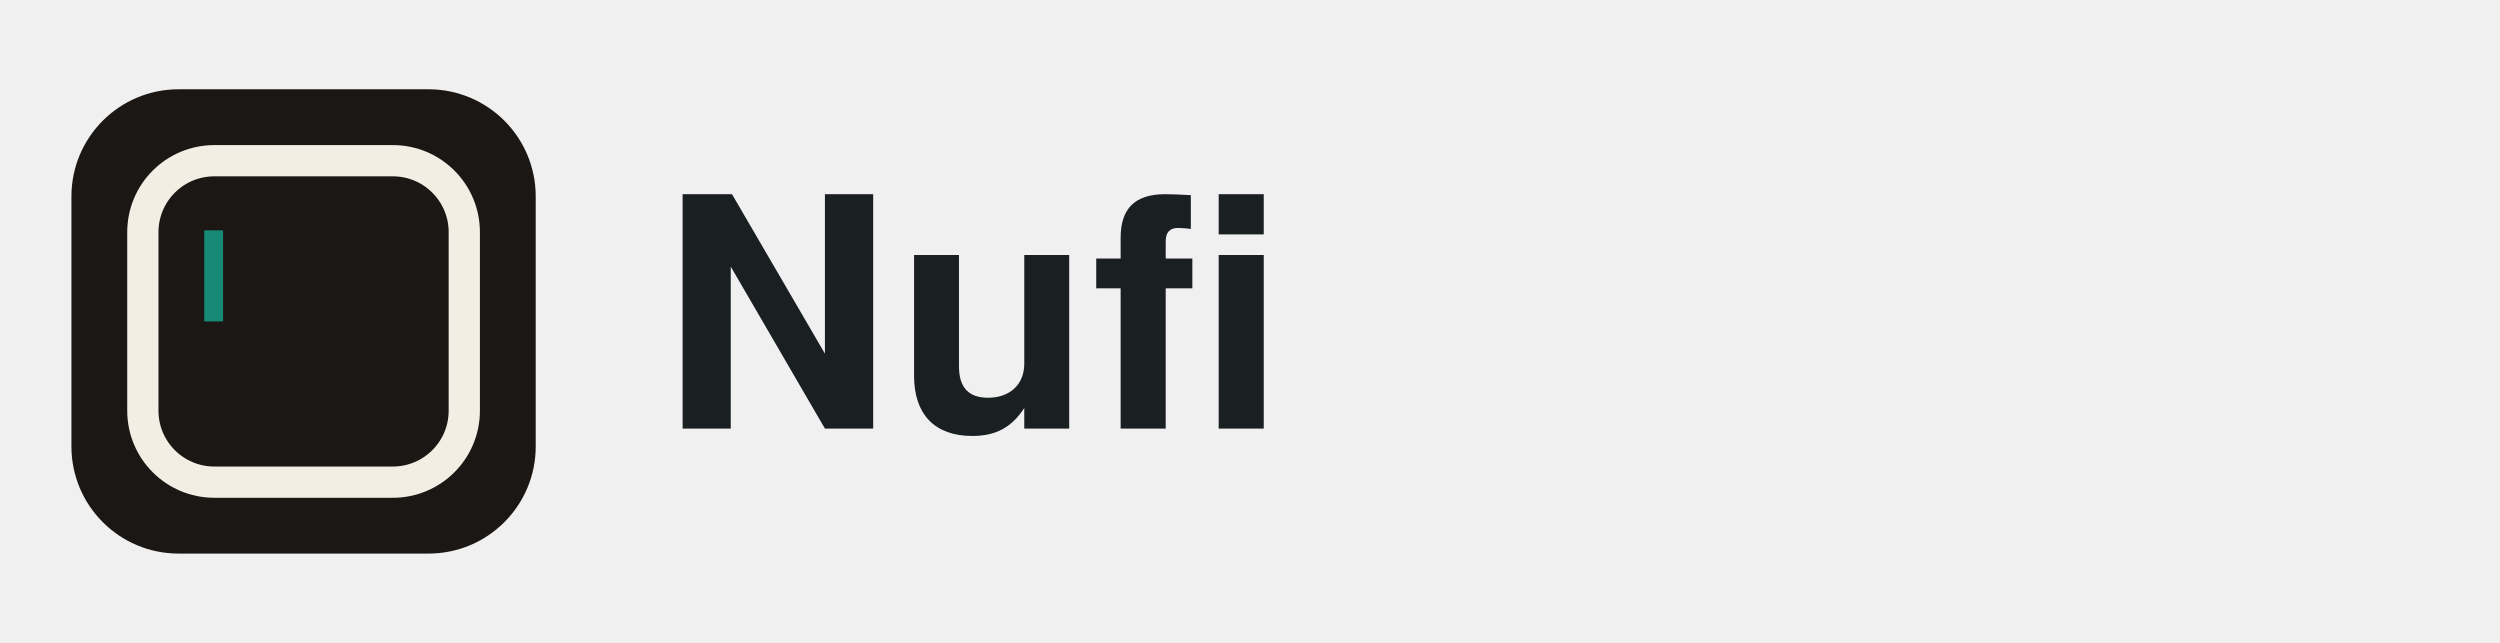
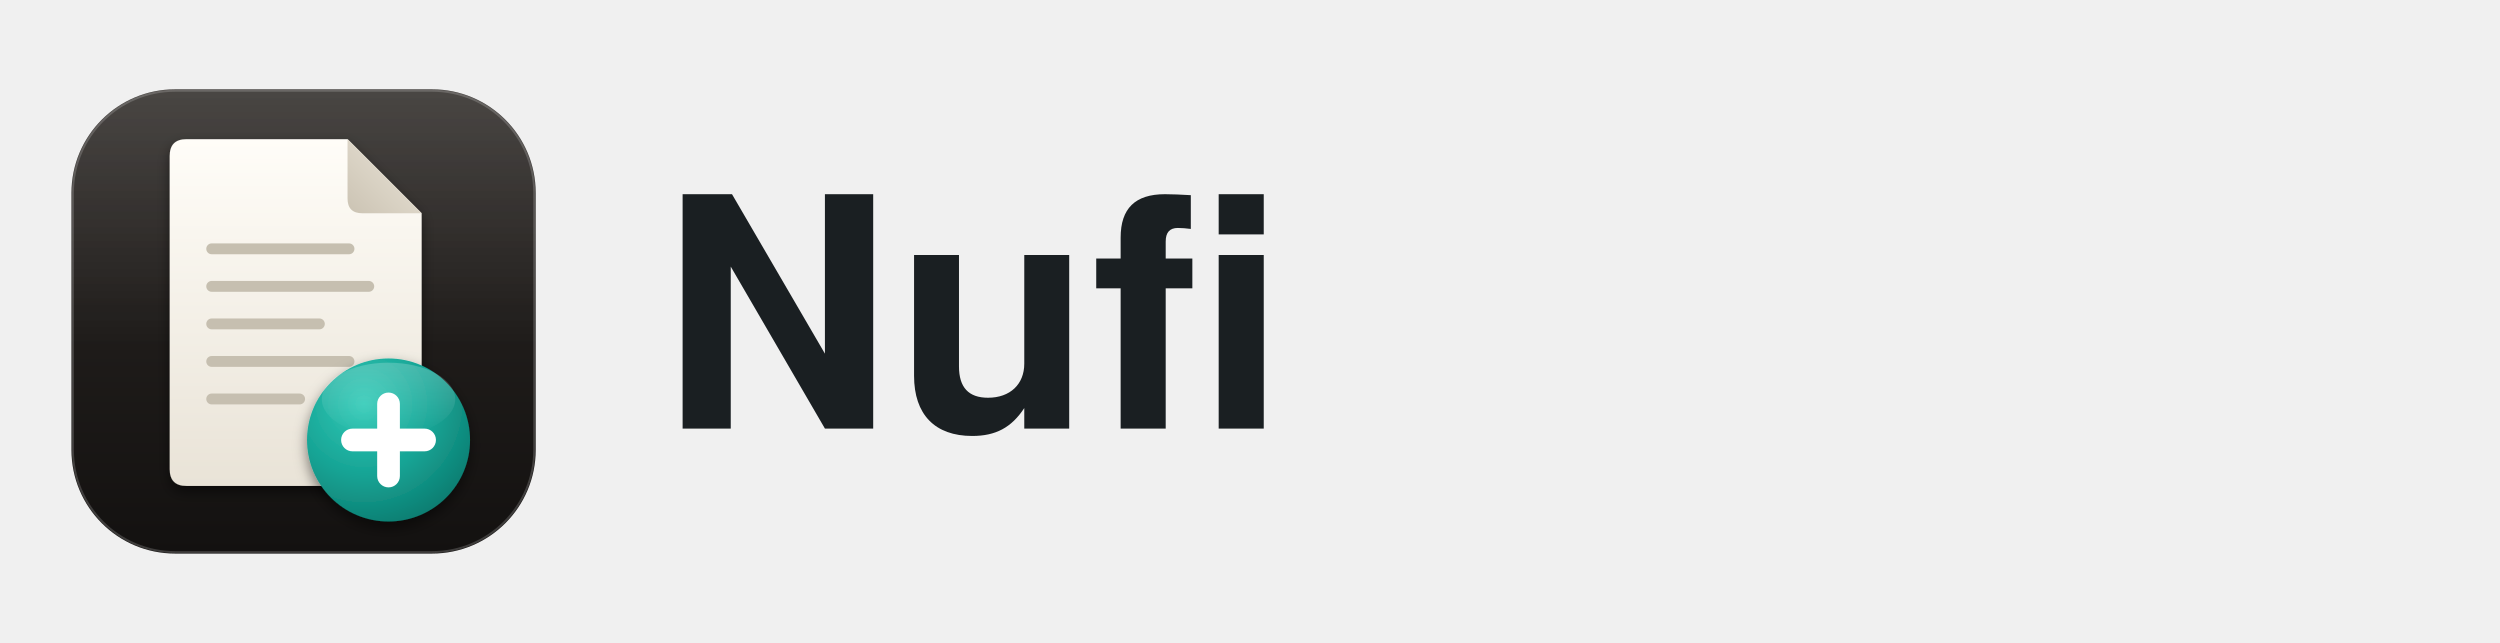
<svg xmlns="http://www.w3.org/2000/svg" width="280" height="72" viewBox="0 0 280 72" role="img" aria-label="Nufi">
-   <rect x="8" y="10" width="52" height="52" rx="12" fill="#1A1714" />
-   <rect x="16" y="18" width="36" height="36" rx="8" fill="none" stroke="#F3EEE4" stroke-width="3.5" />
-   <text x="22" y="36" font-family="ui-sans-serif, system-ui, -apple-system, Helvetica, Arial, sans-serif" font-size="14" font-weight="700" fill="#168A75">I</text>
+   <defs>
+     <linearGradient id="plate" x1="0" y1="0" x2="0" y2="1">
+       <stop offset="0" stop-color="#2C2825" />
+       <stop offset="1" stop-color="#131110" />
+     </linearGradient>
+     <linearGradient id="sheen" x1="0" y1="0" x2="0" y2="1">
+       <stop offset="0" stop-color="#FFF" stop-opacity=".14" />
+       <stop offset=".55" stop-color="#FFF" stop-opacity="0" />
+     </linearGradient>
+     <linearGradient id="sheet" x1="0" y1="0" x2="0" y2="1">
+       <stop offset="0" stop-color="#FFFDF8" />
+       <stop offset="1" stop-color="#E9E3D7" />
+     </linearGradient>
+     <linearGradient id="fold" x1="1" y1="0" x2="0" y2="1">
+       <stop offset="0" stop-color="#EDE7DB" />
+       <stop offset="1" stop-color="#CBC3B3" />
+     </linearGradient>
+     <radialGradient id="badge" cx=".35" cy=".28" r=".8">
+       <stop offset="0" stop-color="#33CBB8" />
+       <stop offset=".55" stop-color="#16A394" />
+       <stop offset="1" stop-color="#0C7A6E" />
+     </radialGradient>
+     <linearGradient id="gloss" x1="0" y1="0" x2="0" y2="1">
+       <stop offset="0" stop-color="#FFF" stop-opacity=".2" />
+       <stop offset="1" stop-color="#FFF" stop-opacity="0" />
+     </linearGradient>
+     <filter id="drop" x="-20%" y="-20%" width="140%" height="150%">
+       <feDropShadow dx="0" dy="12" stdDeviation="13" flood-opacity=".5" />
+     </filter>
+   </defs>
+   <g transform="translate(8 10) scale(.05532) translate(-42 -42)">
+     <rect x="42" y="42" width="940" height="940" rx="210" fill="url(#plate)" />
+     <rect x="42" y="42" width="940" height="940" rx="210" fill="url(#sheen)" />
+     <rect x="45" y="45" width="934" height="934" rx="207" fill="none" stroke="#FFF" stroke-opacity=".18" stroke-width="4" />
+     <path d="M275 143H601L751 293V811Q751 845 717 845H275Q241 845 241 811V177Q241 143 275 143Z" fill="url(#sheet)" filter="url(#drop)" />
+     <g fill="#C6BFB0">
+       <rect x="315" y="354" width="300" height="22" rx="11" />
+       <rect x="315" y="430" width="340" height="22" rx="11" />
+       <rect x="315" y="506" width="240" height="22" rx="11" />
+       <rect x="315" y="582" width="300" height="22" rx="11" />
+       <rect x="315" y="658" width="200" height="22" rx="11" />
+     </g>
+     <path d="M601 143V263Q601 293 631 293H751Z" fill="url(#fold)" />
+     <circle cx="684" cy="752" r="165" fill="url(#badge)" filter="url(#drop)" />
+     <ellipse cx="684" cy="669.5" rx="135" ry="74" fill="url(#gloss)" />
+     <g fill="#FFF">
+       <rect x="588" y="729" width="192" height="46" rx="23" />
+       <rect x="661" y="656" width="46" height="192" rx="23" />
+     </g>
+   </g>
  <text x="74" y="48" font-family="ui-sans-serif, system-ui, -apple-system, Helvetica, Arial, sans-serif" font-size="36" font-weight="650" fill="#1A1F22">Nufi</text>
</svg>
